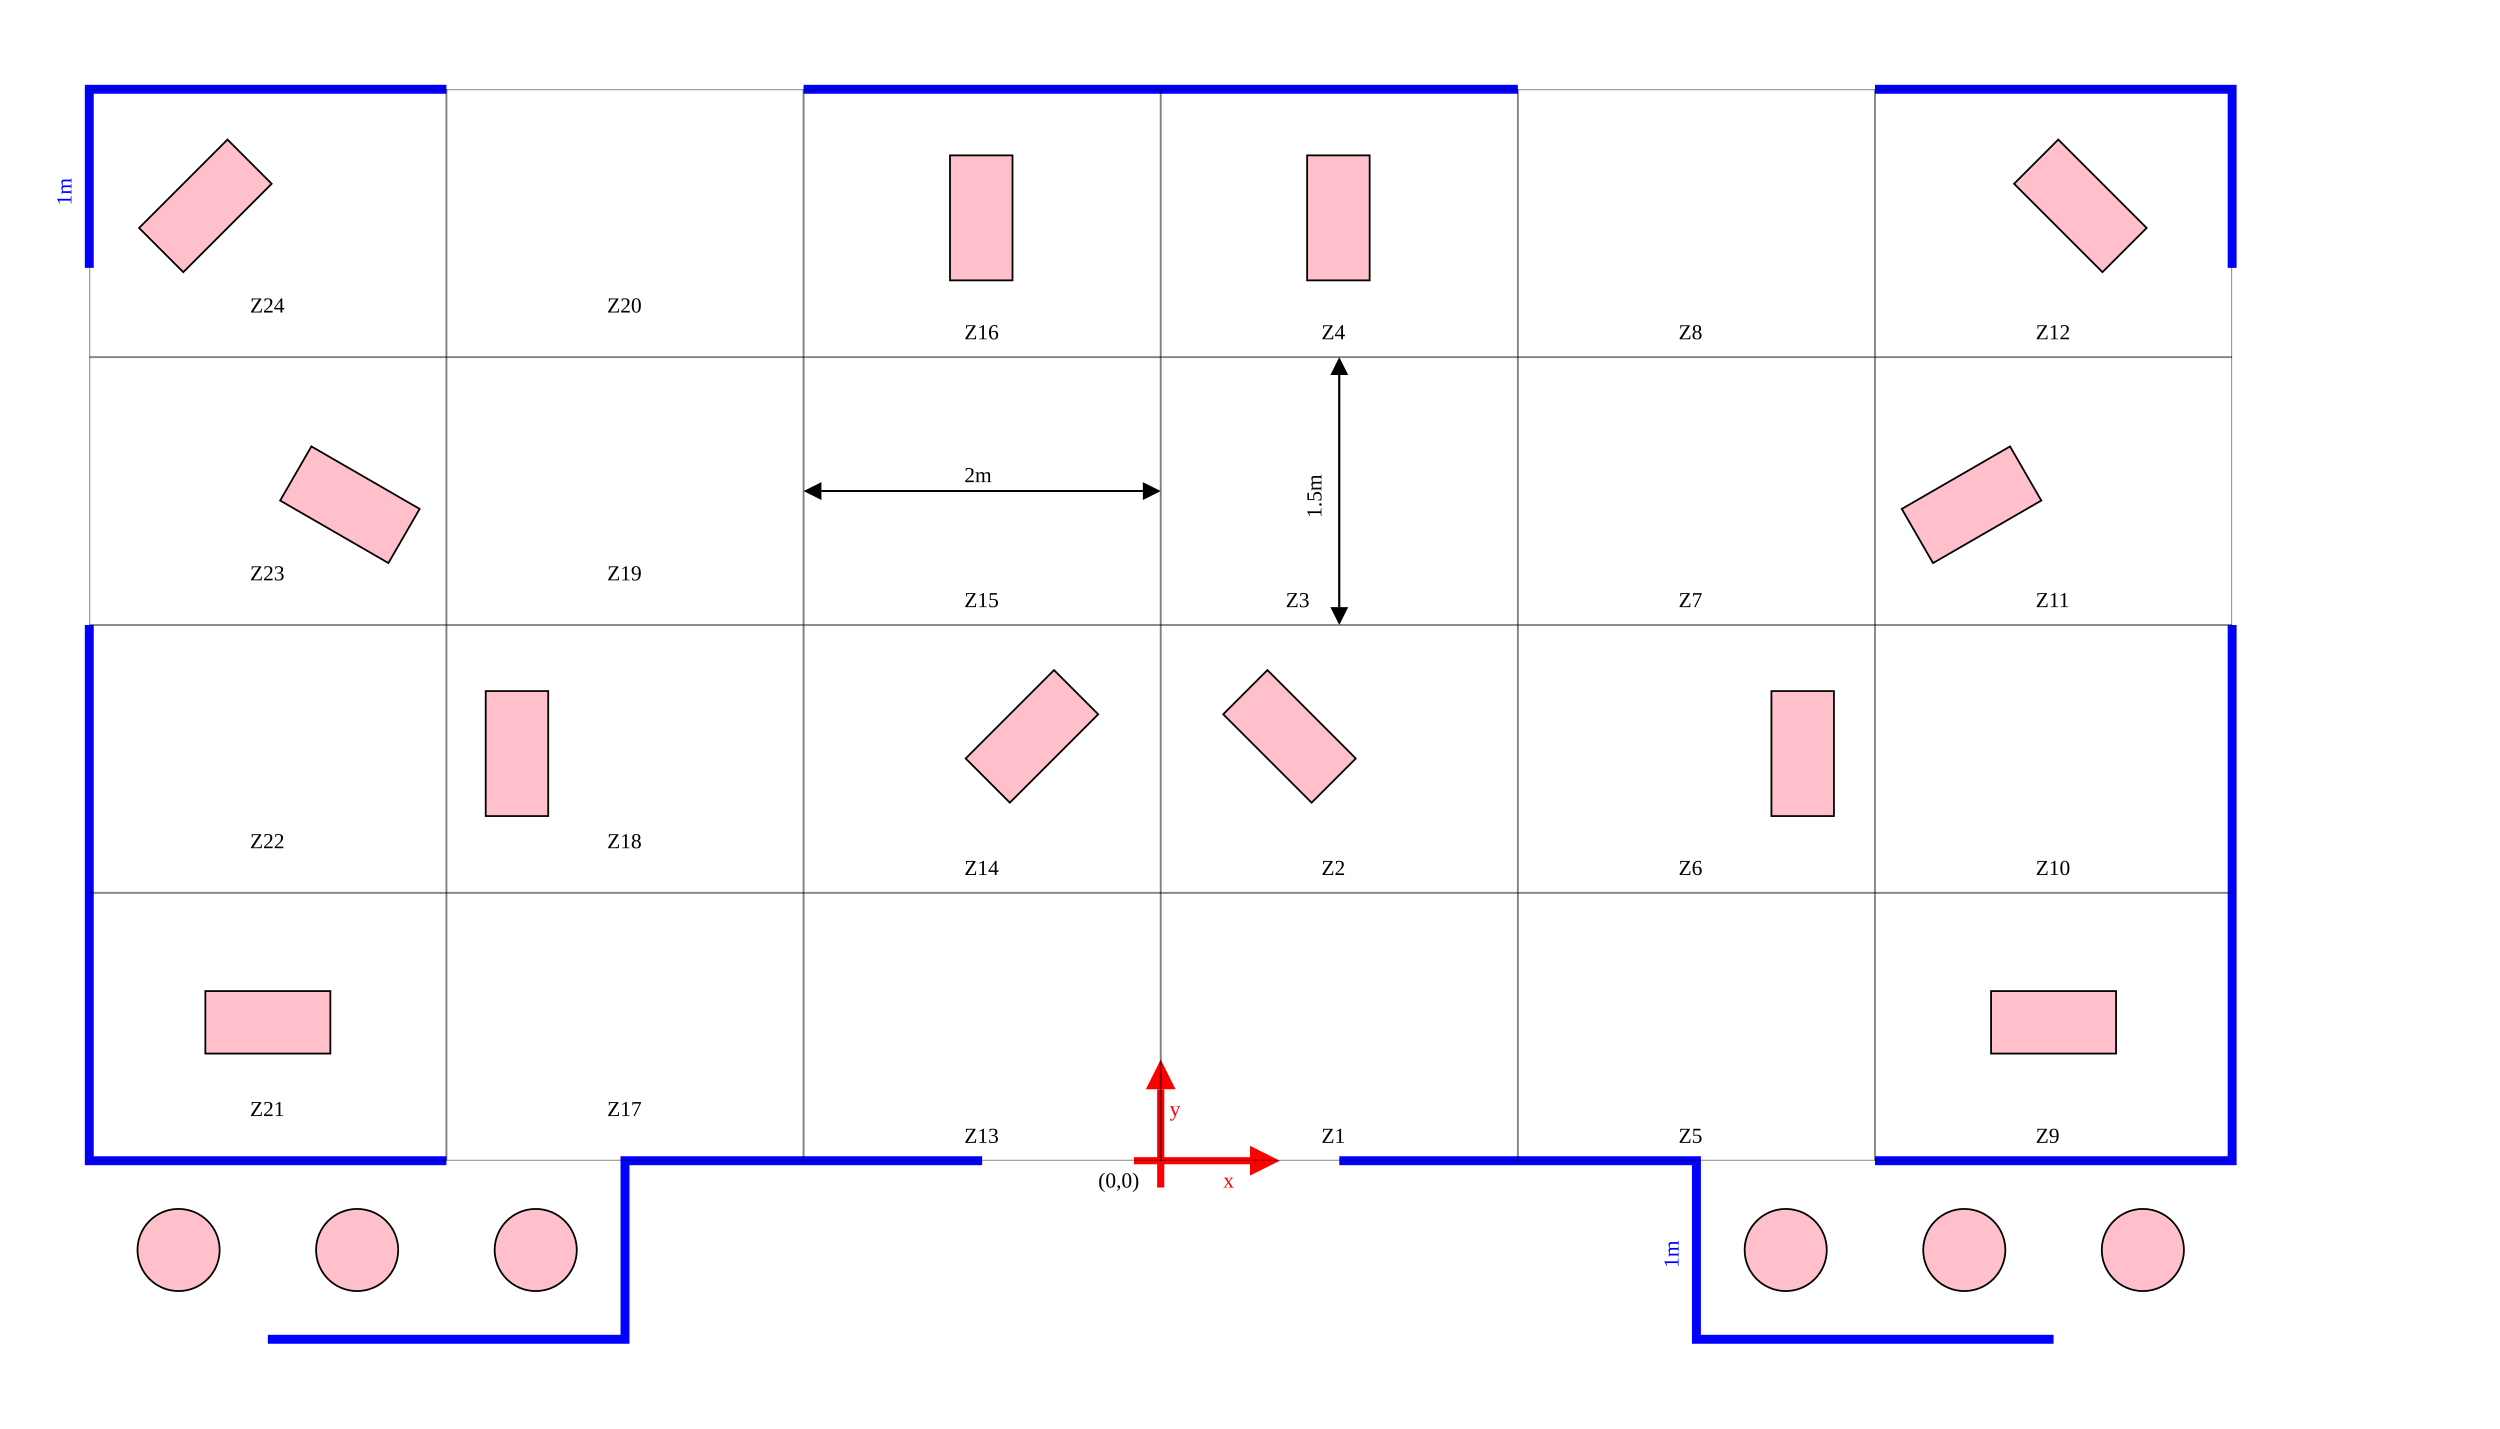
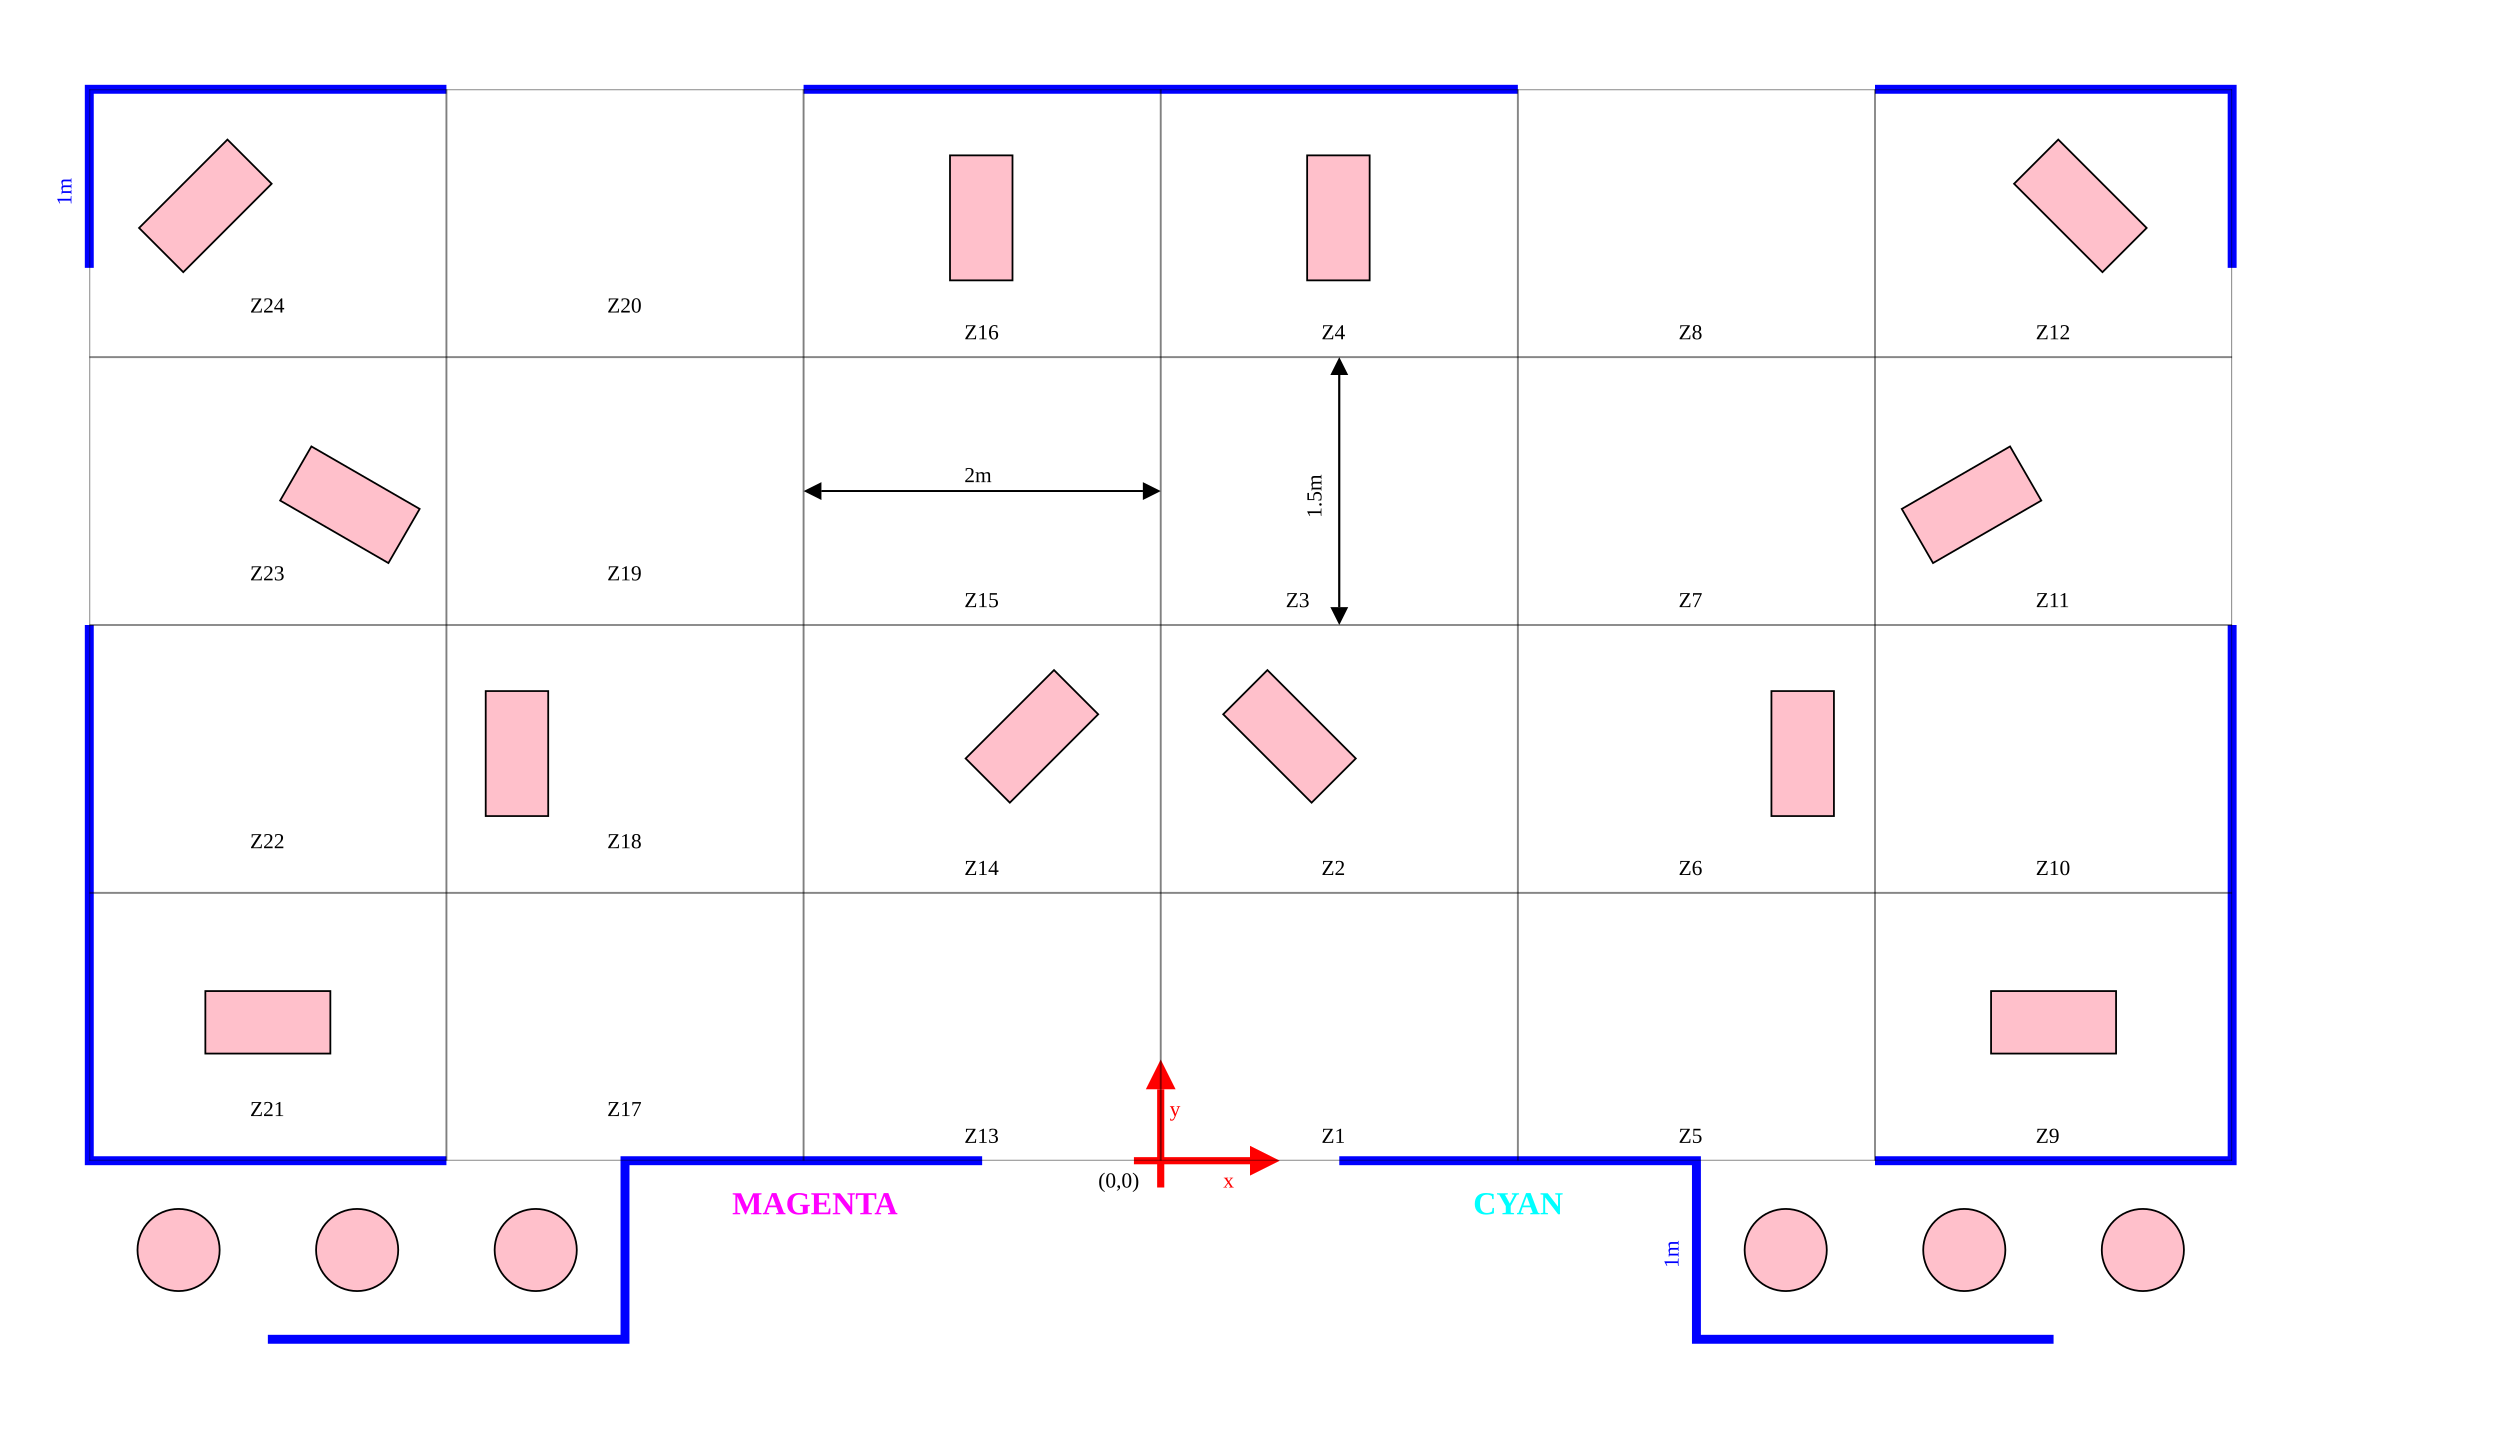
<svg xmlns="http://www.w3.org/2000/svg" version="1.1" width="1400" height="800">
  <defs id="defs3004">
    <marker id="pf1" viewBox="0 0 12 12" refX="0" refY="5" markerUnits="strokeWidth" markerWidth="5" markerHeight="5" fill="red" orient="auto">
      <path d="M 0,0 l 10,5 l -10,5 z" />
    </marker>
    <marker id="pf2" viewBox="0 0 10 10" refX="0" refY="5" markerUnits="strokeWidth" markerWidth="10" markerHeight="10" orient="auto">
      <path d="M 0,0 l 10,5 l -10,5 z" />
    </marker>
  </defs>
  <pattern id="pattern" x="50" y="50" width="200" height="150" patternUnits="userSpaceOnUse">
    <rect id="area" x="0" y="0" width="200" height="150" fill="none" stroke-width="0.5" stroke="black" />
  </pattern>
  <text x="40" y="115" transform="rotate(-90 40,115)" fill="blue">1m</text>
  <polyline points="50,150 50,50 250,50" style="fill:none;stroke:#0000ff;stroke-width:5" id="cornerLeftTop" />
  <polyline points="1050,50 1250,50 1250,150" style="fill:none;stroke:#0000ff;stroke-width:5" id="cornerRightTop" />
  <polyline points="50,350 50,650 250,650" style="fill:none;stroke:#0000ff;stroke-width:5" id="cornerLeftBottom" />
  <polyline points="1050,650 1250,650 1250,350" style="fill:none;stroke:#0000ff;stroke-width:5" id="cornerRightBottom" />
  <line x1="450" y1="50" x2="850" y2="50" style="stroke:#0000ff;stroke-width:5" id="edgeTop" />
  <polyline points="150,750 350,750 350,650 550 650" style="fill:none;stroke:#0000ff;stroke-width:5" id="edgeBottomLeft" />
  <text x="940" y="710" transform="rotate(-90 940,710)" fill="blue">1m</text>
  <polyline points="750 650 950 650 950,750 1150,750" style="fill:none;stroke:#0000ff;stroke-width:5" id="edgeBottomRight" />
  <polyline points="650,665 650,610" marker-end="url(#pf1)" style="fill:none;stroke:#ff0000;stroke-width:4" />
  <polyline points="635,650 700,650" marker-end="url(#pf1)" style="fill:none;stroke:#ff0000;stroke-width:4" />
  <text x="685" y="665" style="fill:red;">x</text>
  <text x="655" y="625" style="fill:red;">y</text>
  <text x="615" y="665">(0,0)</text>
+   <text x="410" y="680" font-size="18" style="fill:magenta" font-weight="bold">MAGENTA</text>
+   <text x="825" y="680" font-size="18" style="fill:cyan" font-weight="bold">CYAN</text>
  <rect id="field" x="50" y="50" width="1200" height="600" stroke-width="0" stroke="black" fill="url(#pattern)" />
  <text x="740" y="640">Z1</text>
  <text x="740" y="490">Z2</text>
  <polyline points="750,210 750,340" marker-end="url(#pf2)" style="fill:none;stroke:#000000;" />
  <polyline points="750,340 750,210" marker-end="url(#pf2)" style="fill:none;stroke:#000000;" />
  <text x="740" y="290" transform="rotate(-90 740 290)">1.5m</text>
  <text x="720" y="340">Z3</text>
  <text x="740" y="190">Z4</text>
  <text x="940" y="640">Z5</text>
  <text x="940" y="490">Z6</text>
  <text x="940" y="340">Z7</text>
  <text x="940" y="190">Z8</text>
  <text x="1140" y="640">Z9</text>
  <text x="1140" y="490">Z10</text>
  <text x="1140" y="340">Z11</text>
  <text x="1140" y="190">Z12</text>
  <text x="540" y="640">Z13</text>
  <text x="540" y="490">Z14</text>
  <text x="540" y="340">Z15</text>
  <polyline points="460,275 640,275" marker-end="url(#pf2)" style="fill:none;stroke:#000000;" />
  <polyline points="640,275 460,275" marker-end="url(#pf2)" style="fill:none;stroke:#000000;" />
  <text x="540" y="270">2m</text>
  <text x="540" y="190">Z16</text>
  <text x="340" y="625">Z17</text>
  <text x="340" y="475">Z18</text>
  <text x="340" y="325">Z19</text>
  <text x="340" y="175">Z20</text>
  <text x="140" y="625">Z21</text>
  <text x="140" y="475">Z22</text>
  <text x="140" y="325">Z23</text>
  <text x="140" y="175">Z24</text>
  <rect x="95" y="75" transform="rotate(-45 150 122)" width="70" height="35" stroke-width="1" stroke="black" fill="pink" />
  <rect x="165" y="285" transform="rotate(30 235 285)" width="70" height="35" stroke-width="1" stroke="black" fill="pink" />
  <rect x="115" y="555" transform="rotate(0 1175 150)" width="70" height="35" stroke-width="1" stroke="black" fill="pink" />
  <rect x="255" y="405" transform="rotate(90 290 422)" width="70" height="35" stroke-width="1" stroke="black" fill="pink" />
  <rect x="515" y="105" transform="rotate(90 550 122)" width="70" height="35" stroke-width="1" stroke="black" fill="pink" />
  <rect x="545" y="365" transform="rotate(-45 615 400)" width="70" height="35" stroke-width="1" stroke="black" fill="pink" />
  <rect x="715" y="105" transform="rotate(90 750 122)" width="70" height="35" stroke-width="1" stroke="black" fill="pink" />
  <rect x="685" y="365" transform="rotate(45 685 400)" width="70" height="35" stroke-width="1" stroke="black" fill="pink" />
  <rect x="975" y="405" transform="rotate(90 1010 422)" width="70" height="35" stroke-width="1" stroke="black" fill="pink" />
  <rect x="1115" y="75" transform="rotate(45 1130 122)" width="70" height="35" stroke-width="1" stroke="black" fill="pink" />
  <rect x="1065" y="285" transform="rotate(-30 1065 285)" width="70" height="35" stroke-width="1" stroke="black" fill="pink" />
  <rect x="1115" y="555" transform="rotate(0 1175 150)" width="70" height="35" stroke-width="1" stroke="black" fill="pink" />
  <circle id="robi" cx="100" cy="700" r="23" fill="pink" stroke-width="1" stroke="black" />
  <circle id="robi" cx="200" cy="700" r="23" fill="pink" stroke-width="1" stroke="black" />
  <circle id="robi" cx="300" cy="700" r="23" fill="pink" stroke-width="1" stroke="black" />
  <circle id="robi" cx="1000" cy="700" r="23" fill="pink" stroke-width="1" stroke="black" />
  <circle id="robi" cx="1100" cy="700" r="23" fill="pink" stroke-width="1" stroke="black" />
  <circle id="robi" cx="1200" cy="700" r="23" fill="pink" stroke-width="1" stroke="black" />
</svg>
